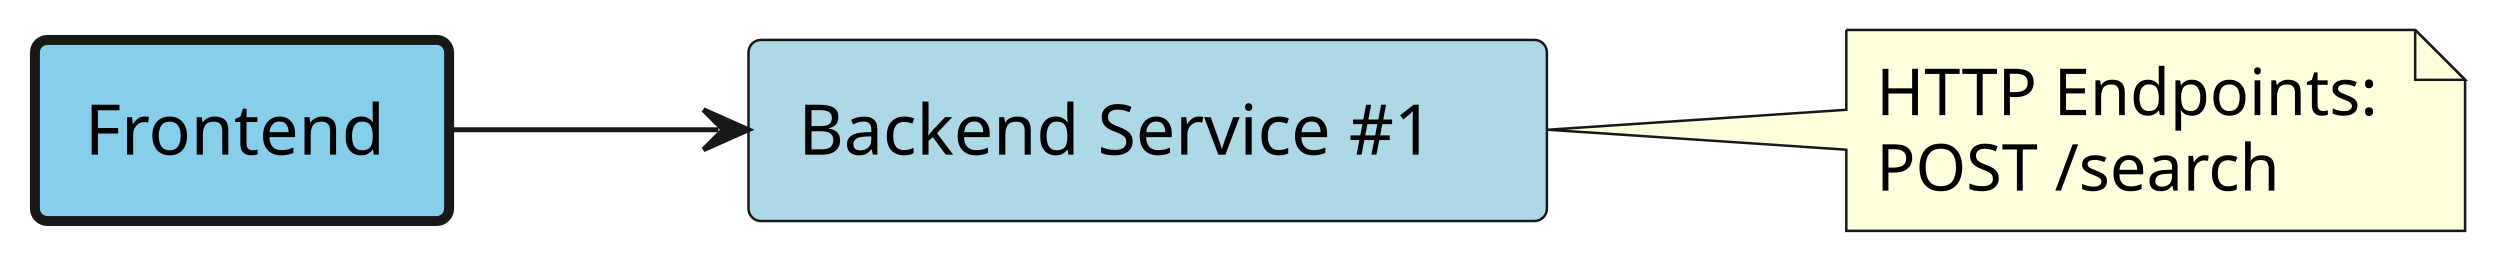
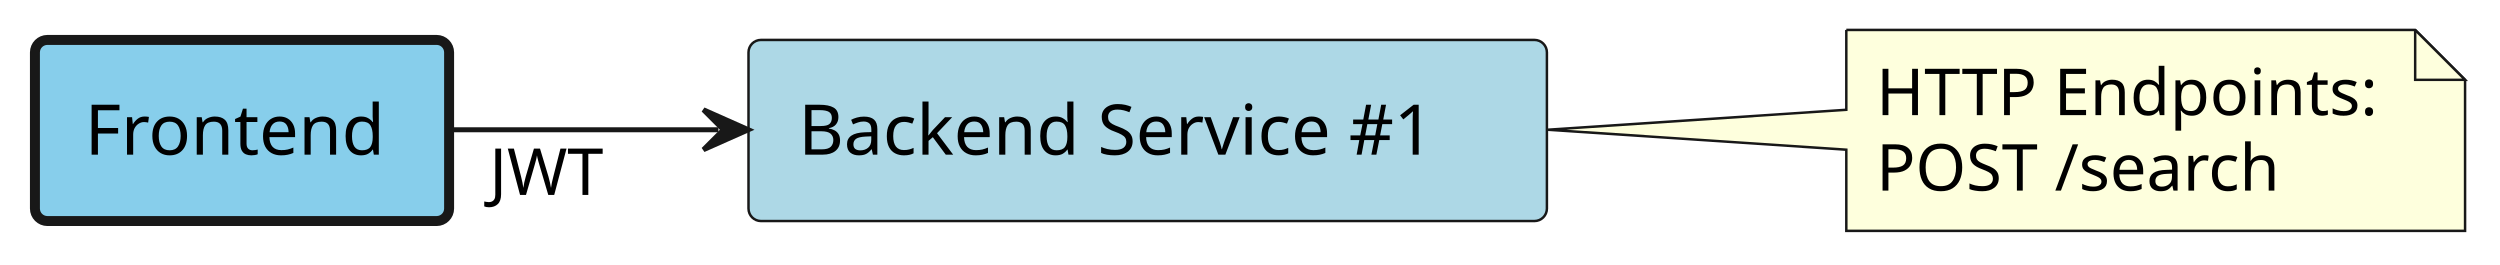
<svg xmlns="http://www.w3.org/2000/svg" contentStyleType="text/css" height="53px" preserveAspectRatio="none" style="width:501px;height:53px;background:#FFFFFF;" version="1.1" viewBox="0 0 501 53" width="501px" zoomAndPan="magnify">
  <defs />
  <g>
    <g id="elem_platform__application__frontend">
      <rect fill="#87CEEB" height="36.297" rx="2.5" ry="2.5" style="stroke:#181818;stroke-width:2.0;" width="83" x="7" y="8" />
      <text fill="#000000" font-family="sans-serif" font-size="14" lengthAdjust="spacing" textLength="63" x="17" y="30.995">Frontend</text>
    </g>
    <g id="elem_platform__application__backend_service_1">
      <rect fill="#ADD8E6" height="36.297" rx="2.5" ry="2.5" style="stroke:#181818;stroke-width:0.5;" width="160" x="150" y="8" />
      <text fill="#000000" font-family="sans-serif" font-size="14" lengthAdjust="spacing" textLength="140" x="160" y="30.995">Backend Service #1</text>
    </g>
    <g id="elem_GMN4">
      <path d="M370,6 L370,22 L310.13,26 L370,30 L370,46.266 A0,0 0 0 0 370,46.266 L494,46.266 A0,0 0 0 0 494,46.266 L494,16 L484,6 L370,6 A0,0 0 0 0 370,6 " fill="#FEFFDD" style="stroke:#181818;stroke-width:0.5;" />
      <path d="M484,6 L484,16 L494,16 L484,6 " fill="#FEFFDD" style="stroke:#181818;stroke-width:0.5;" />
      <text fill="#000000" font-family="sans-serif" font-size="13" lengthAdjust="spacing" textLength="103" x="376" y="23.067">HTTP Endpoints:</text>
      <text fill="#000000" font-family="sans-serif" font-size="13" lengthAdjust="spacing" textLength="85" x="376" y="38.2">POST /search</text>
    </g>
    <g id="link_platform__application__frontend_platform__application__backend_service_1">
      <path d="M90.14,26 C107.93,26 123.33,26 143.97,26 " fill="none" id="platform__application__frontend-to-platform__application__backend_service_1" style="stroke:#181818;stroke-width:1.0;" />
      <polygon fill="#181818" points="149.97,26,140.97,22,144.97,26,140.97,30,149.97,26" style="stroke:#181818;stroke-width:1.0;" />
+       <text fill="#000000" font-family="sans-serif" font-size="13" lengthAdjust="spacing" textLength="21" x="98.06" y="39.067">JWT</text>
    </g>
  </g>
</svg>
